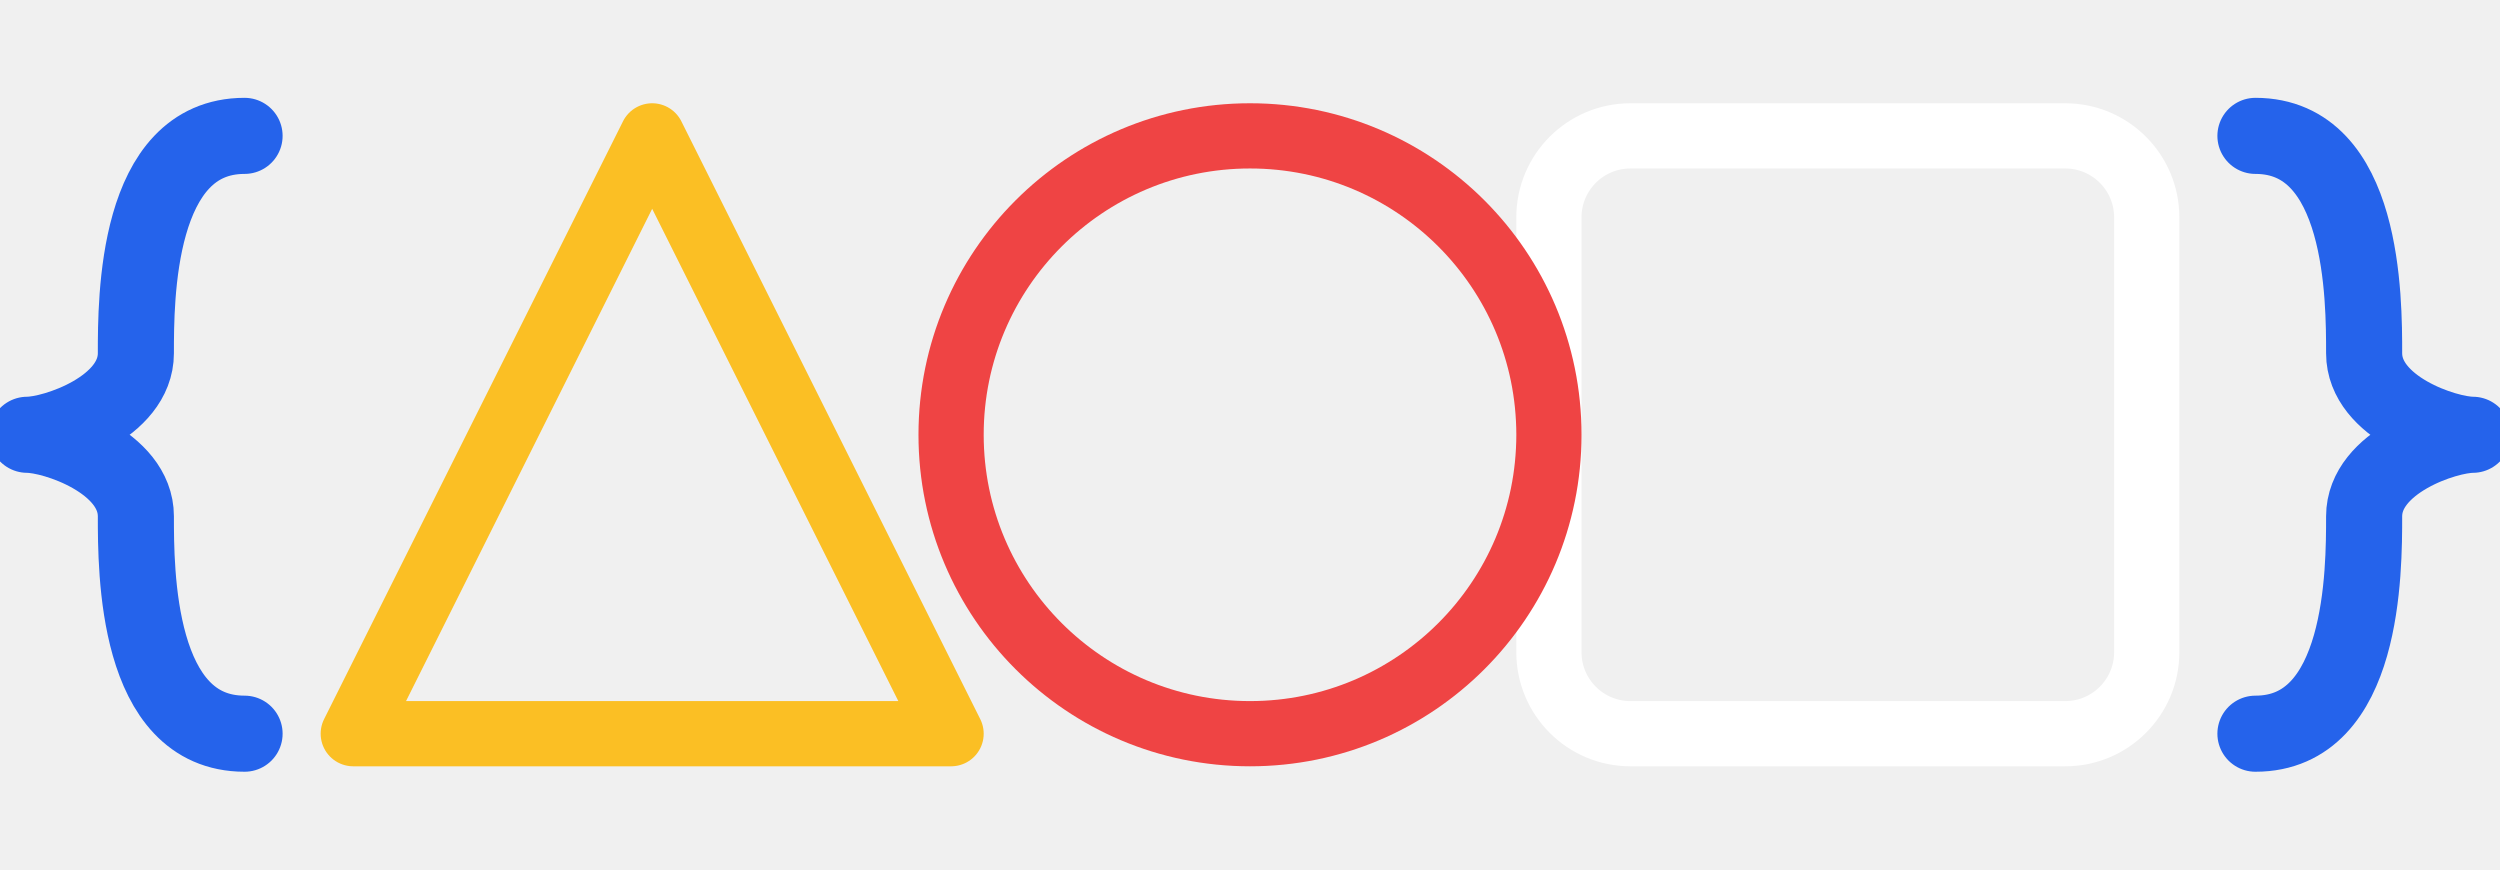
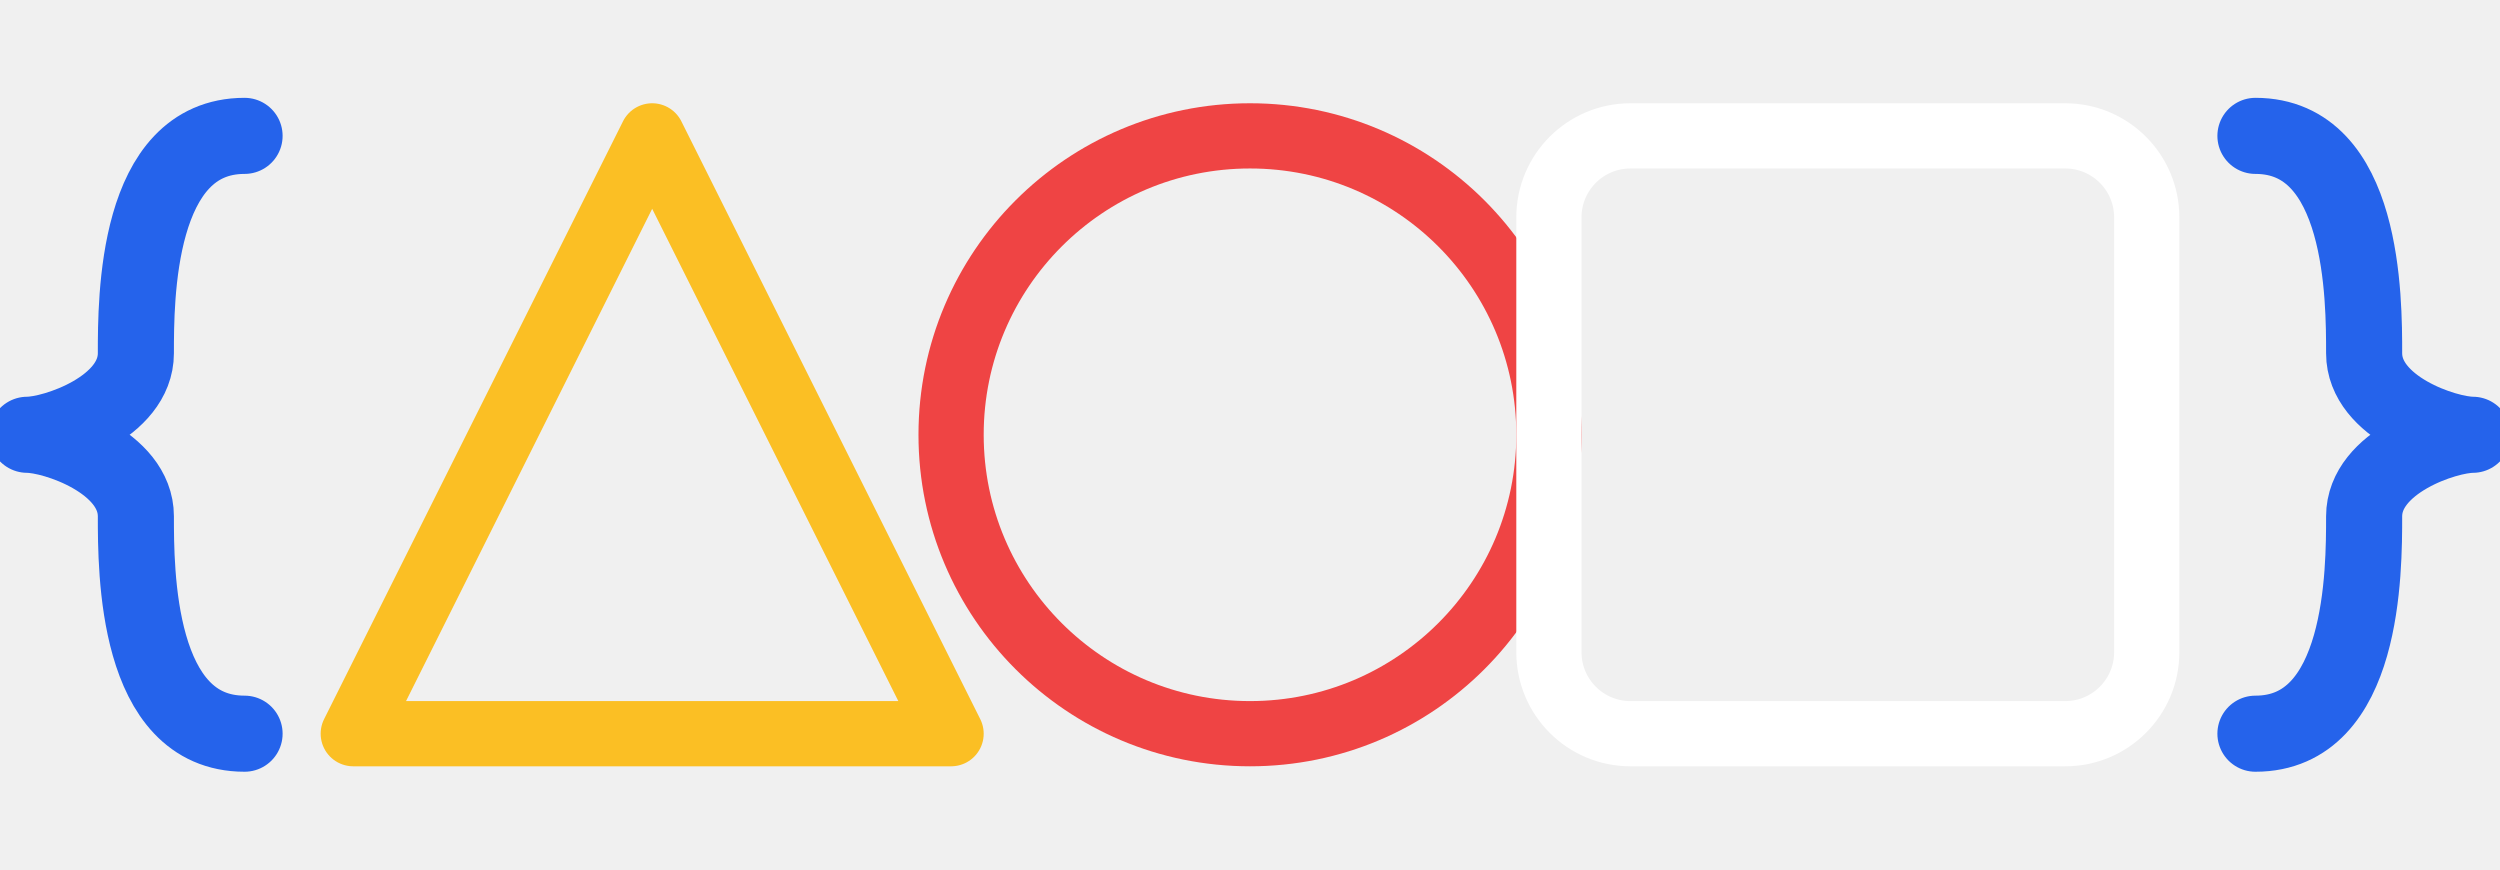
<svg xmlns="http://www.w3.org/2000/svg" width="92" height="32" viewBox="0 0 92 32" fill="none">
  <g stroke-width="2.4" stroke-linecap="round" stroke-linejoin="round">
    <path d="M 9 5 C 5 5 5 11 5 13 C 5 15 2 16 1 16 C 2 16 5 17 5 19 C 5 21 5 27 9 27" stroke="#2563eb" stroke-width="2.8" stroke-linecap="round" fill="none" />
+     <polygon points="24,5 35,27 13,27" fill="none" stroke="#fbbf24" />
+     <circle cx="46" cy="16" r="11" fill="none" stroke="#ef4444" />
    <rect x="57" y="5" width="22" height="22" rx="3" fill="none" stroke="#ffffff" />
-     <circle cx="46" cy="16" r="11" fill="none" stroke="#ef4444" />
-     <polygon points="24,5 35,27 13,27" fill="none" stroke="#fbbf24" />
    <path d="M 83 5 C 87 5 87 11 87 13 C 87 15 90 16 91 16 C 90 16 87 17 87 19 C 87 21 87 27 83 27" stroke="#2563eb" stroke-width="2.8" stroke-linecap="round" fill="none" />
  </g>
</svg>
